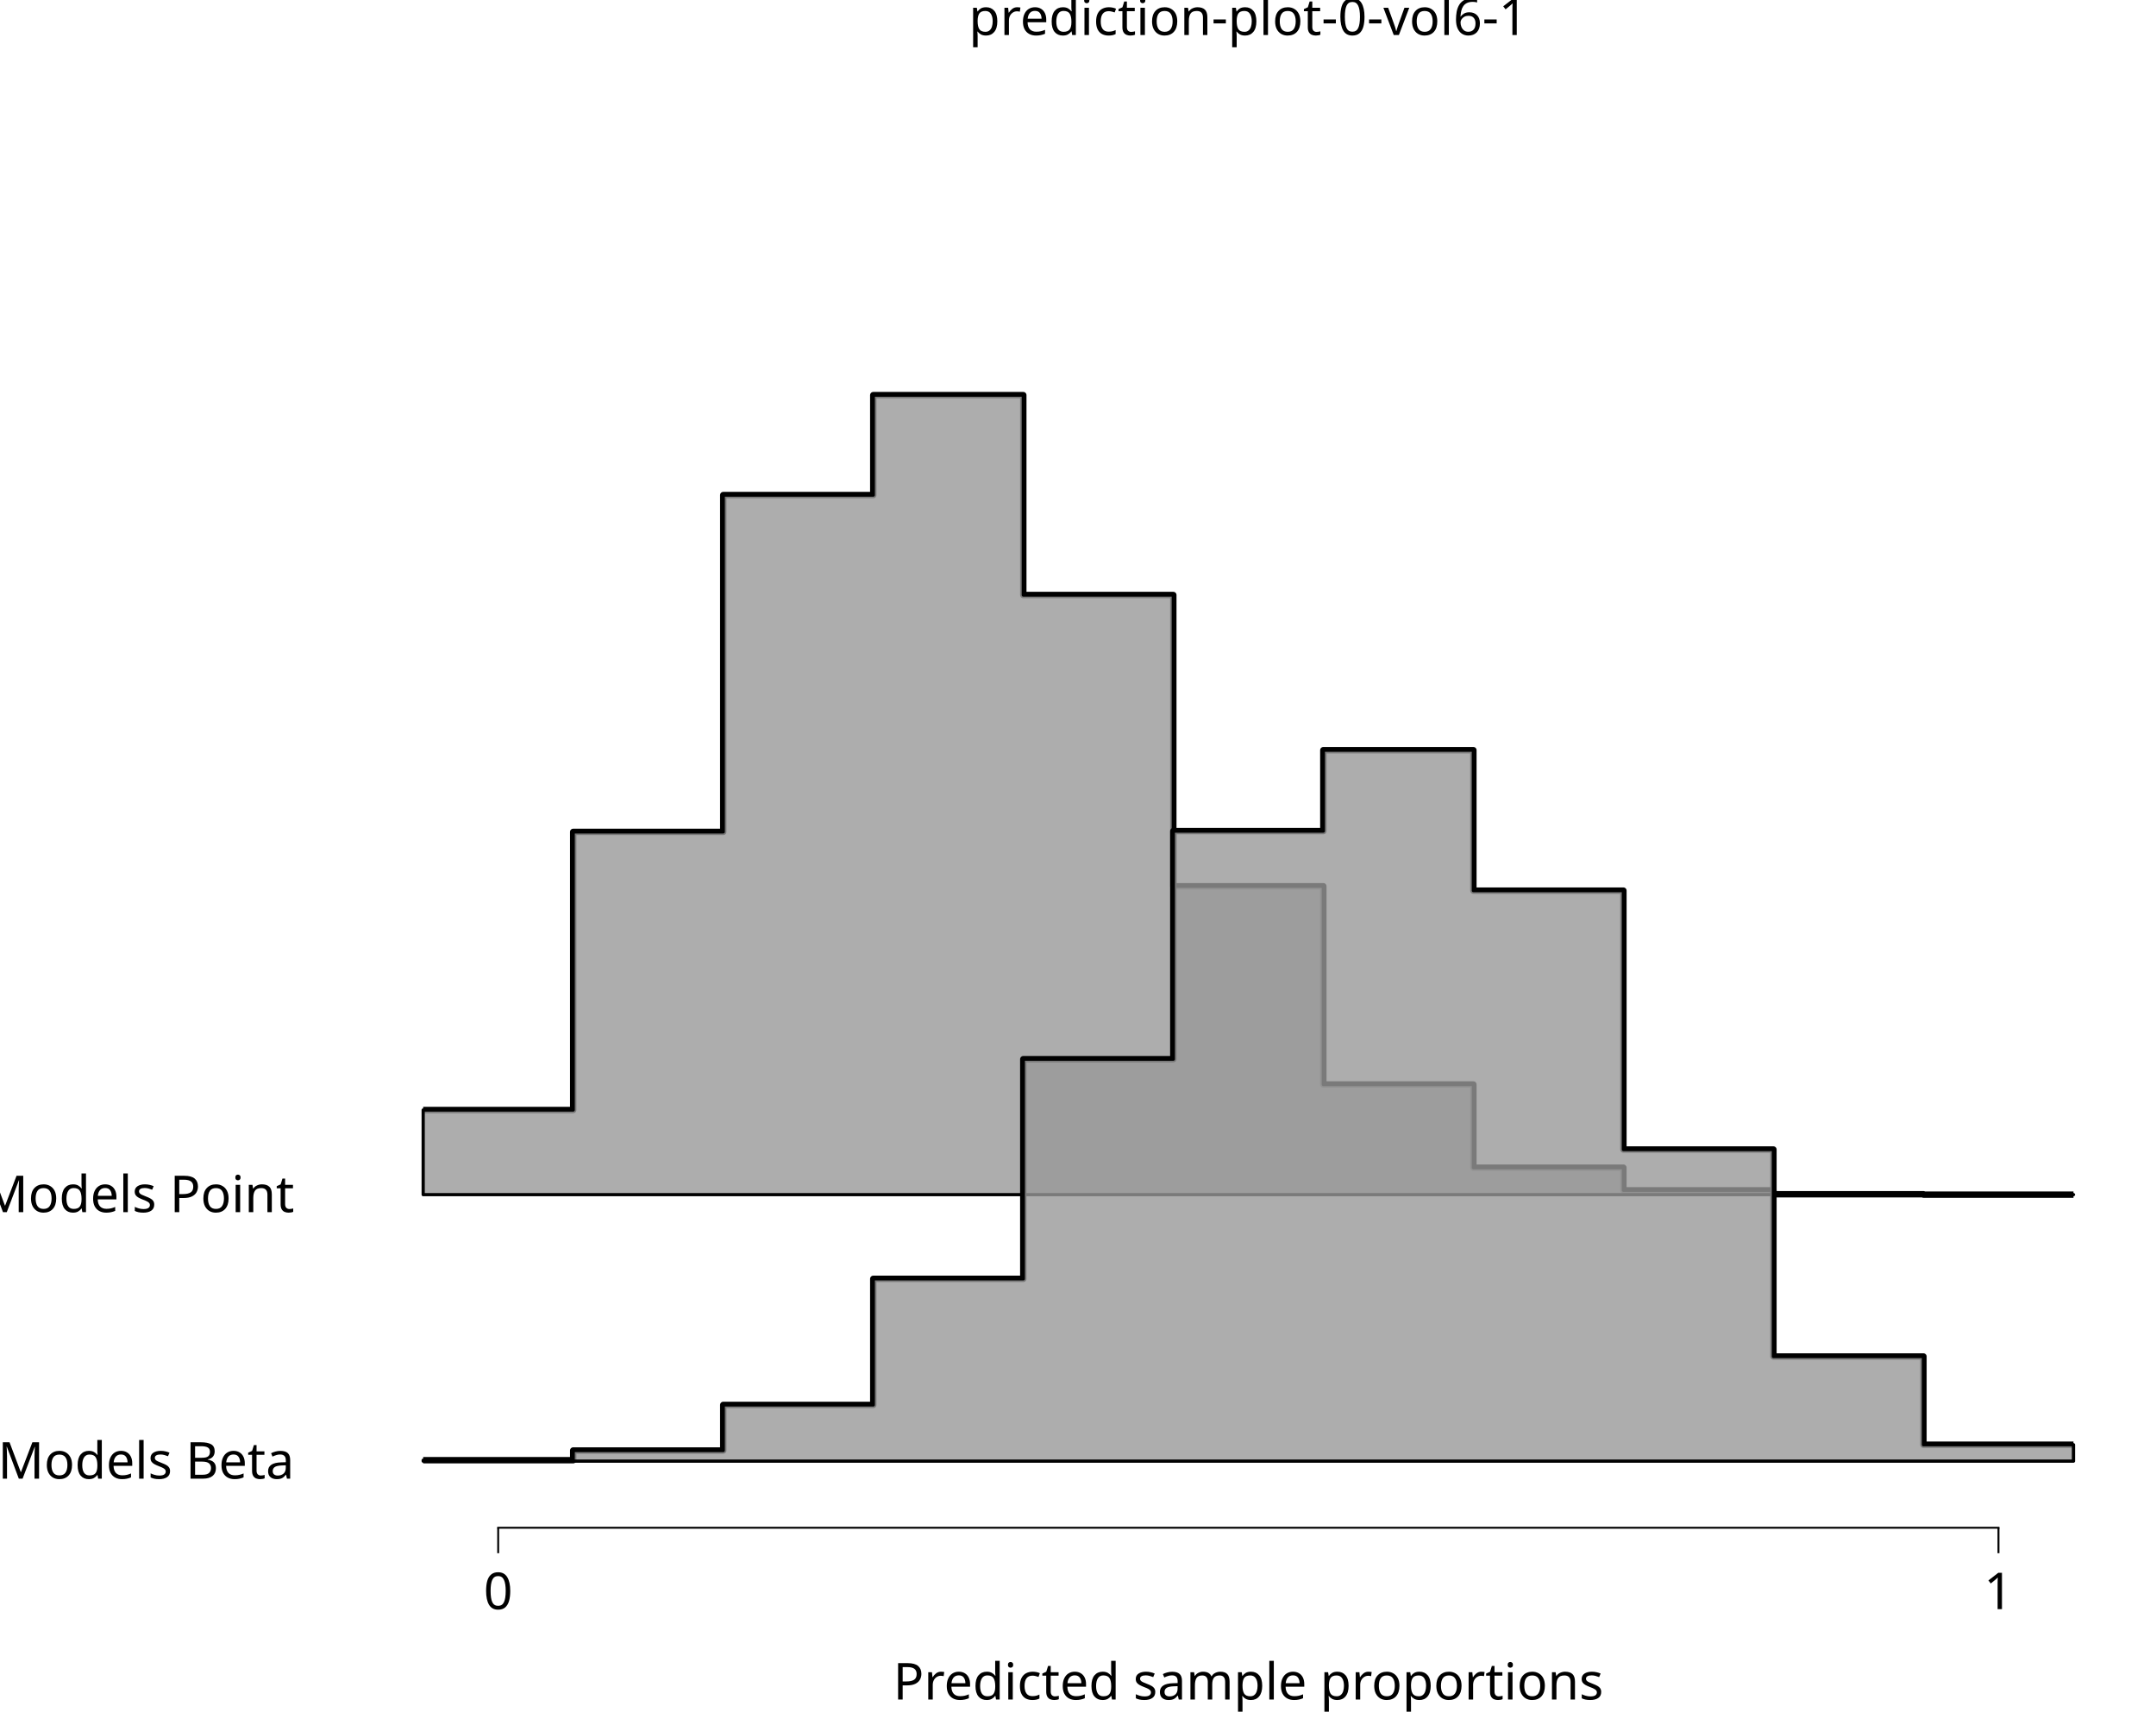
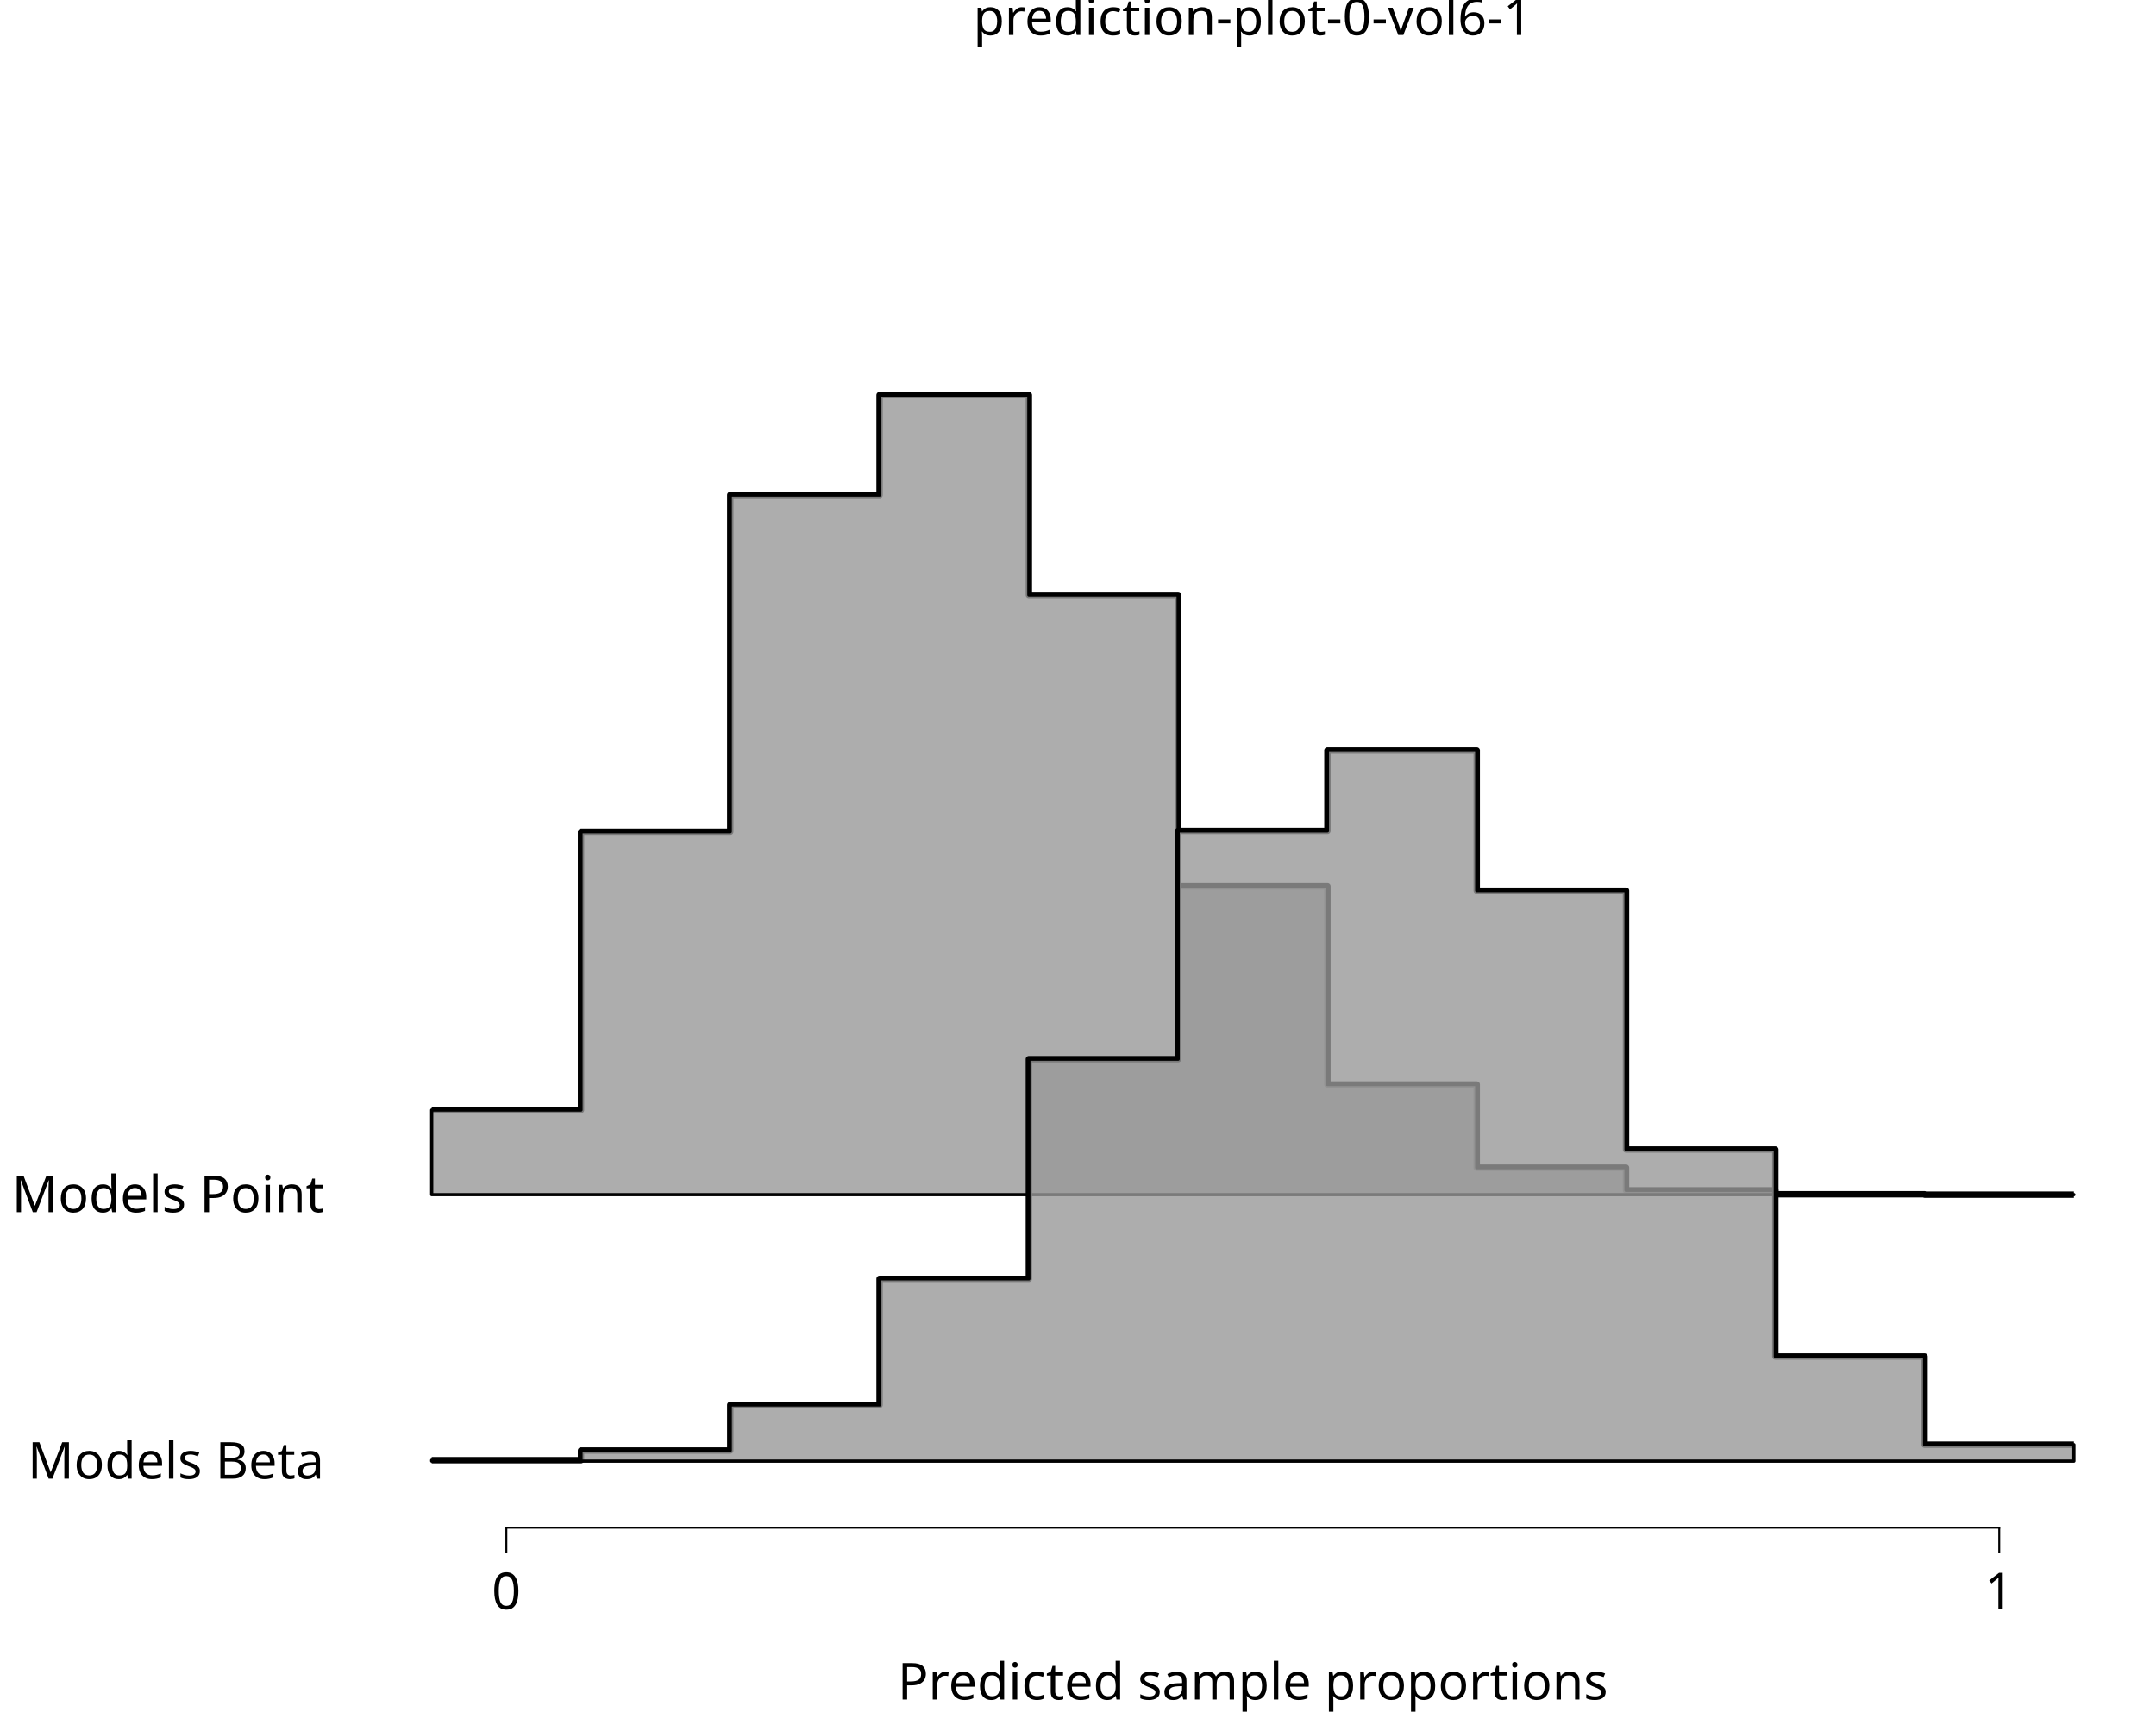
<svg xmlns="http://www.w3.org/2000/svg" class="svglite" data-engine-version="2.0" width="720.00pt" height="576.00pt" viewBox="0 0 720.00 576.00">
  <defs>
    <style type="text/css">
    .svglite line, .svglite polyline, .svglite polygon, .svglite path, .svglite rect, .svglite circle {
      fill: none;
      stroke: #000000;
      stroke-linecap: round;
      stroke-linejoin: round;
      stroke-miterlimit: 10.00;
    }
  </style>
  </defs>
  <rect width="100%" height="100%" style="stroke: none; fill: #FFFFFF;" />
  <defs>
    <clipPath id="cpMC4wMHw3MjAuMDB8MC4wMHw1NzYuMDA=">
      <rect x="0.00" y="0.00" width="720.00" height="576.00" />
    </clipPath>
  </defs>
  <g clip-path="url(#cpMC4wMHw3MjAuMDB8MC4wMHw1NzYuMDA=)">
    <rect x="0.00" y="0.00" width="720.00" height="576.00" style="stroke-width: 10.67; stroke: none;" />
-     <rect x="113.76" y="20.71" width="606.24" height="489.43" style="stroke-width: 10.67; stroke: none;" />
-     <polyline points="141.32,370.64 191.42,370.64 191.42,277.78 241.53,277.78 241.53,165.31 291.63,165.31 291.63,131.94 341.73,131.94 341.73,198.68 391.83,198.68 391.83,295.93 441.93,295.93 441.93,362.13 492.04,362.13 492.04,389.90 542.14,389.90 542.14,397.46 592.24,397.46 592.24,398.77 642.34,398.77 642.34,398.90 692.44,398.90 " style="stroke-width: 2.13; stroke-linecap: butt;" />
-     <polygon points="141.32,398.91 141.32,370.64 191.42,370.64 191.42,277.78 241.53,277.78 241.53,165.31 291.63,165.31 291.63,131.94 341.73,131.94 341.73,198.68 391.83,198.68 391.83,295.93 441.93,295.93 441.93,362.13 492.04,362.13 492.04,389.90 542.14,389.90 542.14,397.46 592.24,397.46 592.24,398.77 642.34,398.77 642.34,398.90 692.44,398.90 692.44,398.91 " style="stroke-width: 1.07; stroke-linecap: butt; fill: #999999; fill-opacity: 0.80;" />
-     <polyline points="141.32,487.58 191.42,487.58 191.42,484.34 241.53,484.34 241.53,469.12 291.63,469.12 291.63,427.02 341.73,427.02 341.73,353.67 391.83,353.67 391.83,277.51 441.93,277.51 441.93,250.49 492.04,250.49 492.04,297.39 542.14,297.39 542.14,383.84 592.24,383.84 592.24,452.95 642.34,452.95 642.34,482.41 692.44,482.41 " style="stroke-width: 2.13; stroke-linecap: butt;" />
-     <polygon points="141.32,487.89 141.32,487.58 191.42,487.58 191.42,484.34 241.53,484.34 241.53,469.12 291.63,469.12 291.63,427.02 341.73,427.02 341.73,353.67 391.83,353.67 391.83,277.51 441.93,277.51 441.93,250.49 492.04,250.49 492.04,297.39 542.14,297.39 542.14,383.84 592.24,383.84 592.24,452.95 642.34,452.95 642.34,482.41 692.44,482.41 692.44,487.89 " style="stroke-width: 1.07; stroke-linecap: butt; fill: #999999; fill-opacity: 0.80;" />
-     <line x1="166.05" y1="510.14" x2="667.71" y2="510.14" style="stroke-width: 0.64; stroke-linecap: butt;" />
-     <rect x="113.76" y="20.71" width="606.24" height="489.43" style="stroke-width: 0.00; stroke: none;" />
-     <text x="98.29" y="493.74" text-anchor="end" style="font-size: 17.00px; font-family: sans;" textLength="94.51px" lengthAdjust="spacingAndGlyphs">Models Beta</text>
-     <text x="98.29" y="404.75" text-anchor="end" style="font-size: 17.00px; font-family: sans;" textLength="98.29px" lengthAdjust="spacingAndGlyphs">Models Point</text>
-     <polyline points="113.76,510.14 720.00,510.14 " style="stroke-width: 0.00; stroke: none; stroke-linecap: butt;" />
-     <polyline points="166.37,518.64 166.37,510.14 " style="stroke-width: 0.64; stroke-linecap: butt;" />
-     <polyline points="667.39,518.64 667.39,510.14 " style="stroke-width: 0.64; stroke-linecap: butt;" />
-     <text x="166.37" y="537.32" text-anchor="middle" style="font-size: 17.00px; font-family: sans;" textLength="9.46px" lengthAdjust="spacingAndGlyphs">0</text>
-     <text x="667.39" y="537.32" text-anchor="middle" style="font-size: 17.00px; font-family: sans;" textLength="9.46px" lengthAdjust="spacingAndGlyphs">1</text>
-     <text x="416.88" y="567.49" text-anchor="middle" style="font-size: 17.00px; font-family: sans;" textLength="221.15px" lengthAdjust="spacingAndGlyphs">Predicted sample proportions</text>
-     <text x="416.88" y="11.70" text-anchor="middle" style="font-size: 17.00px; font-family: sans;" textLength="173.87px" lengthAdjust="spacingAndGlyphs">prediction-plot-0-vol6-1</text>
+     <rect x="116.75" y="20.71" width="603.25" height="489.43" style="stroke-width: 10.67; stroke: none;" />
+     <polyline points="144.17,370.64 194.03,370.64 194.03,277.78 243.88,277.78 243.88,165.31 293.74,165.31 293.74,131.94 343.59,131.94 343.59,198.68 393.45,198.68 393.45,295.93 443.30,295.93 443.30,362.13 493.16,362.13 493.16,389.90 543.01,389.90 543.01,397.46 592.87,397.46 592.87,398.77 642.72,398.77 642.72,398.90 692.58,398.90 " style="stroke-width: 2.13; stroke-linecap: butt;" />
+     <polygon points="144.17,398.91 144.17,370.64 194.03,370.64 194.03,277.78 243.88,277.78 243.88,165.31 293.74,165.31 293.74,131.94 343.59,131.94 343.59,198.68 393.45,198.68 393.45,295.93 443.30,295.93 443.30,362.13 493.16,362.13 493.16,389.90 543.01,389.90 543.01,397.46 592.87,397.46 592.87,398.77 642.72,398.77 642.72,398.90 692.58,398.90 692.58,398.91 " style="stroke-width: 1.07; stroke-linecap: butt; fill: #999999; fill-opacity: 0.80;" />
+     <polyline points="144.17,487.58 194.03,487.58 194.03,484.34 243.88,484.34 243.88,469.12 293.74,469.12 293.74,427.02 343.59,427.02 343.59,353.67 393.45,353.67 393.45,277.51 443.30,277.51 443.30,250.49 493.16,250.49 493.16,297.39 543.01,297.39 543.01,383.84 592.87,383.84 592.87,452.95 642.72,452.95 642.72,482.41 692.58,482.41 " style="stroke-width: 2.13; stroke-linecap: butt;" />
+     <polygon points="144.17,487.89 144.17,487.58 194.03,487.58 194.03,484.34 243.88,484.34 243.88,469.12 293.74,469.12 293.74,427.02 343.59,427.02 343.59,353.67 393.45,353.67 393.45,277.51 443.30,277.51 443.30,250.49 493.16,250.49 493.16,297.39 543.01,297.39 543.01,383.84 592.87,383.84 592.87,452.95 642.72,452.95 642.72,482.41 692.58,482.41 692.58,487.89 " style="stroke-width: 1.07; stroke-linecap: butt; fill: #999999; fill-opacity: 0.80;" />
+     <line x1="168.78" y1="510.14" x2="667.97" y2="510.14" style="stroke-width: 0.64; stroke-linecap: butt;" />
+     <rect x="116.75" y="20.71" width="603.25" height="489.43" style="stroke-width: 0.00; stroke: none;" />
+     <text x="108.25" y="493.74" text-anchor="end" style="font-size: 17.00px; font-family: sans;" textLength="94.51px" lengthAdjust="spacingAndGlyphs">Models Beta</text>
+     <text x="108.25" y="404.75" text-anchor="end" style="font-size: 17.00px; font-family: sans;" textLength="98.29px" lengthAdjust="spacingAndGlyphs">Models Point</text>
+     <polyline points="116.75,510.14 720.00,510.14 " style="stroke-width: 0.00; stroke: none; stroke-linecap: butt;" />
+     <polyline points="169.10,518.64 169.10,510.14 " style="stroke-width: 0.64; stroke-linecap: butt;" />
+     <polyline points="667.65,518.64 667.65,510.14 " style="stroke-width: 0.64; stroke-linecap: butt;" />
+     <text x="169.10" y="537.32" text-anchor="middle" style="font-size: 17.00px; font-family: sans;" textLength="9.46px" lengthAdjust="spacingAndGlyphs">0</text>
+     <text x="667.65" y="537.32" text-anchor="middle" style="font-size: 17.00px; font-family: sans;" textLength="9.46px" lengthAdjust="spacingAndGlyphs">1</text>
+     <text x="418.38" y="567.49" text-anchor="middle" style="font-size: 17.00px; font-family: sans;" textLength="221.15px" lengthAdjust="spacingAndGlyphs">Predicted sample proportions</text>
+     <text x="418.38" y="11.70" text-anchor="middle" style="font-size: 17.00px; font-family: sans;" textLength="173.87px" lengthAdjust="spacingAndGlyphs">prediction-plot-0-vol6-1</text>
  </g>
</svg>
